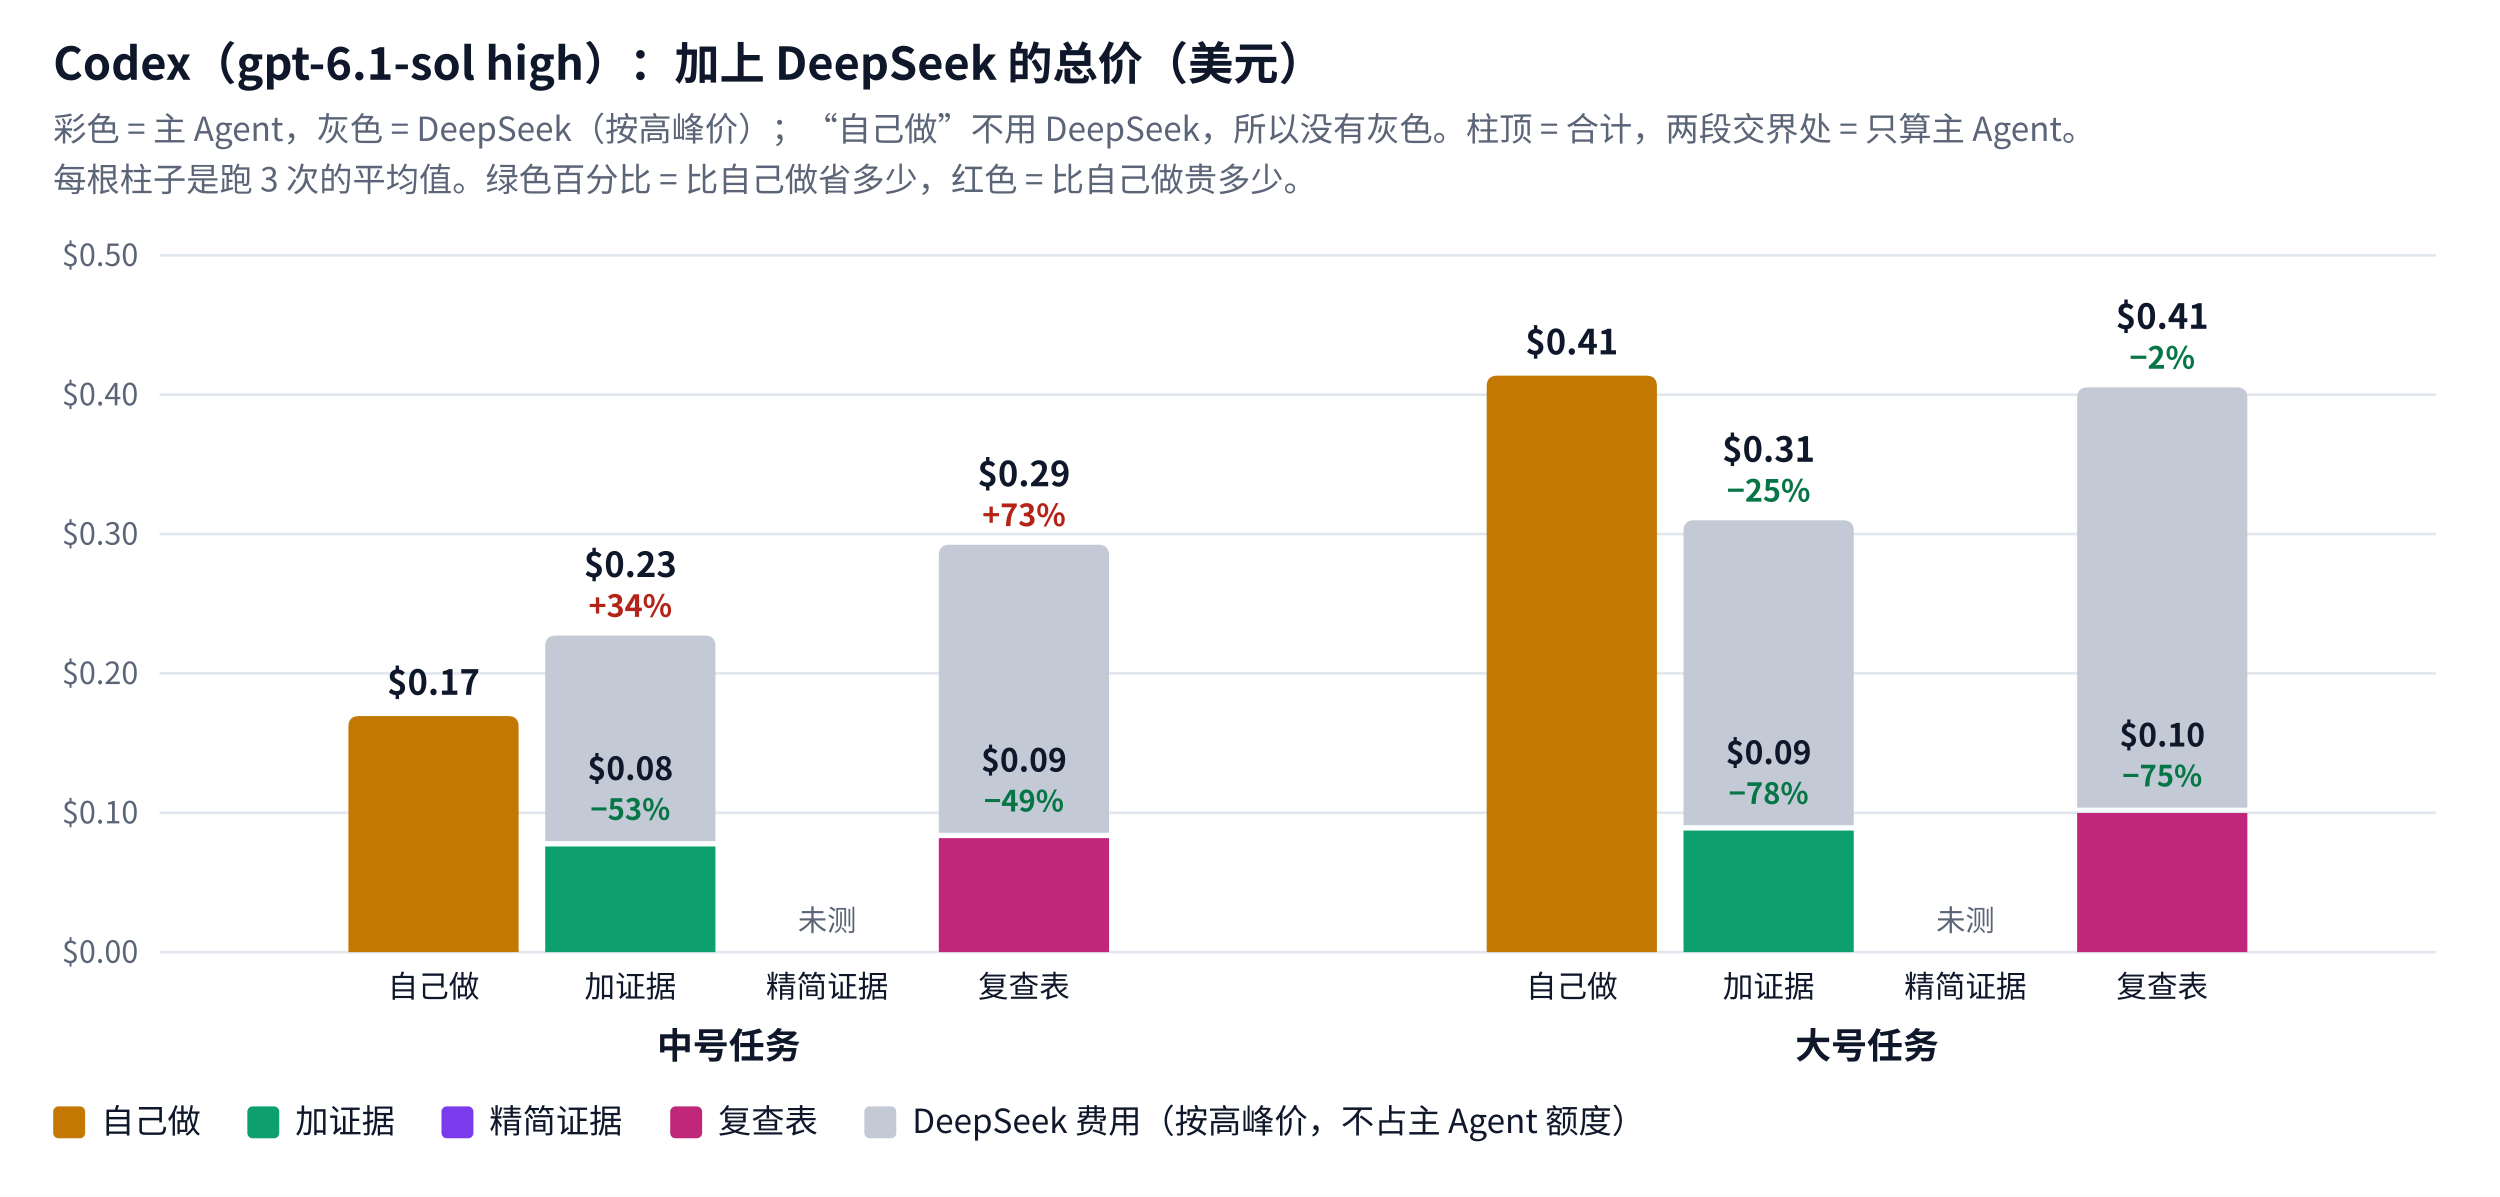
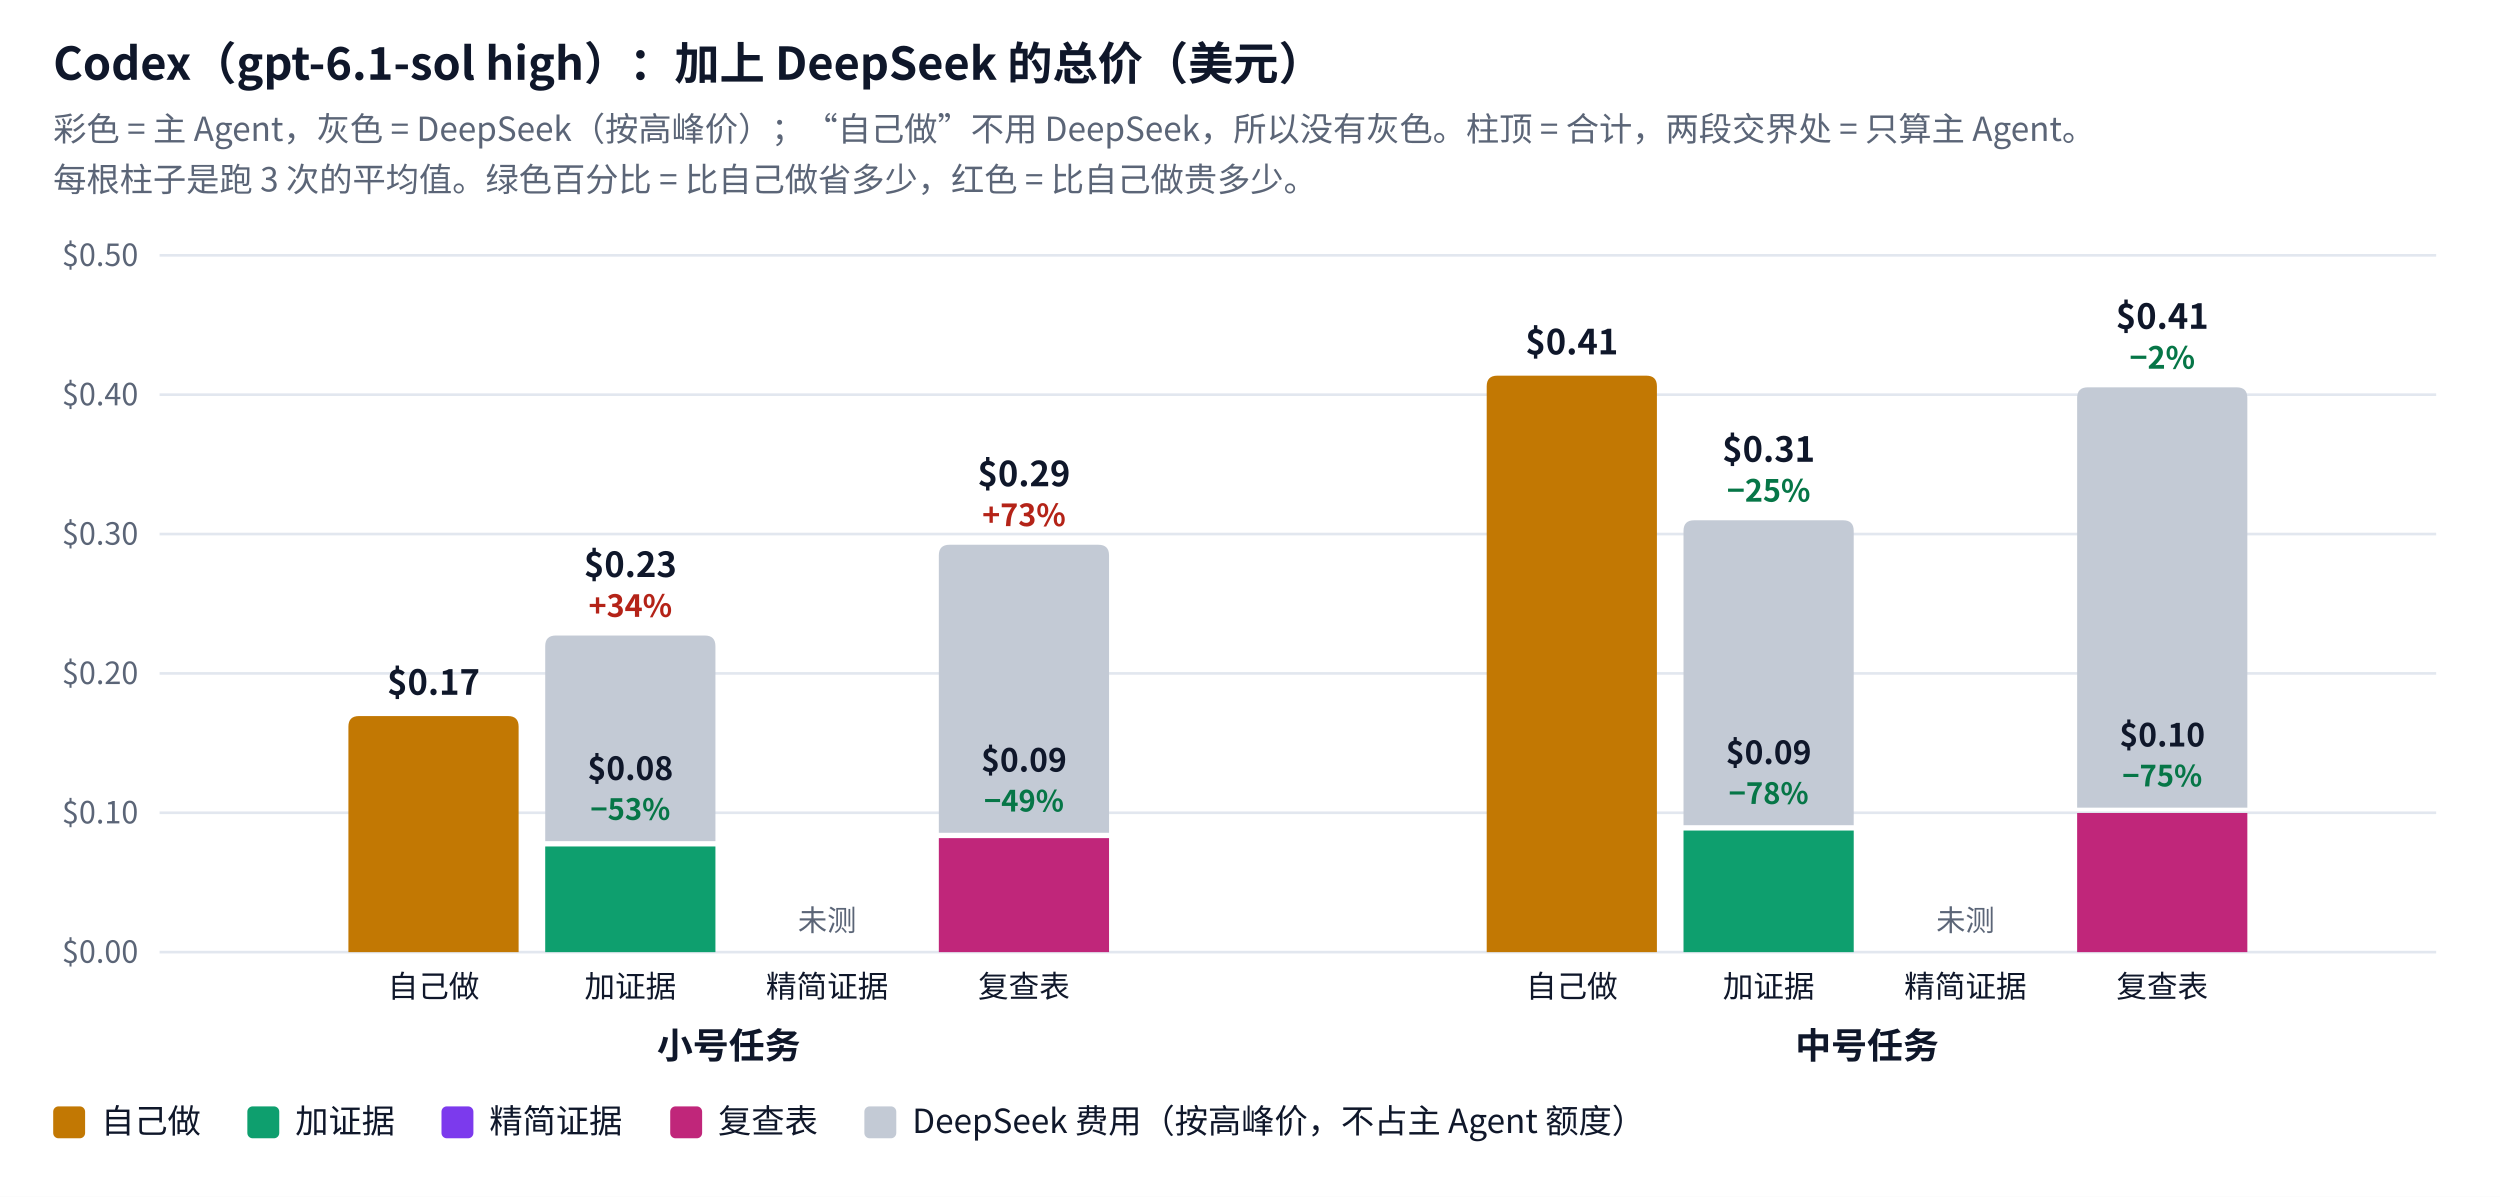
<svg xmlns="http://www.w3.org/2000/svg" width="940" height="450" viewBox="0 0 940 450" font-family="-apple-system, 'Segoe UI', 'PingFang SC', 'Noto Sans CJK SC', Helvetica, Arial, sans-serif">
  <rect width="940" height="450" fill="#FFFFFF" />
  <text x="20" y="30" font-size="17" font-weight="600" fill="#0F172A">Codex（gpt-6.1-sol high）：加上 DeepSeek 的总价（美元）</text>
  <text x="20" y="53" font-size="12.5" fill="#5B6577">彩色 = 主 Agent，灰色 = DeepSeek（按高峰价）；“自己做”不用 DeepSeek，所以没有灰色。柱顶 = 合计，两段交界处 = 只算主 Agent。</text>
  <text x="20" y="72" font-size="12.5" fill="#5B6577">每根柱子是跑 3 次的平均值。绿色百分比 = 比自己做省多少，红色 = 比自己做贵多少。</text>
  <line x1="60" x2="916" y1="358" y2="358" stroke="#E2E7EF" />
  <text x="52" y="362" font-size="11.5" fill="#5B6577" text-anchor="end">$0.00</text>
  <line x1="60" x2="916" y1="305.6" y2="305.6" stroke="#E2E7EF" />
  <text x="52" y="309.6" font-size="11.5" fill="#5B6577" text-anchor="end">$0.10</text>
  <line x1="60" x2="916" y1="253.2" y2="253.2" stroke="#E2E7EF" />
  <text x="52" y="257.2" font-size="11.5" fill="#5B6577" text-anchor="end">$0.20</text>
  <line x1="60" x2="916" y1="200.8" y2="200.8" stroke="#E2E7EF" />
  <text x="52" y="204.8" font-size="11.5" fill="#5B6577" text-anchor="end">$0.30</text>
  <line x1="60" x2="916" y1="148.4" y2="148.4" stroke="#E2E7EF" />
  <text x="52" y="152.4" font-size="11.5" fill="#5B6577" text-anchor="end">$0.40</text>
  <line x1="60" x2="916" y1="96" y2="96" stroke="#E2E7EF" />
  <text x="52" y="100" font-size="11.5" fill="#5B6577" text-anchor="end">$0.50</text>
  <text x="163" y="375" font-size="11.5" fill="#0F172A" text-anchor="middle">自己做</text>
  <path d="M131,358 V273.236 Q131,269.236 135,269.236 H191 Q195,269.236 195,273.236 V358 Z" fill="#C27803" />
  <text x="163" y="261.236" font-size="13" font-weight="600" fill="#0F172A" text-anchor="middle">$0.17</text>
  <text x="237" y="375" font-size="11.5" fill="#0F172A" text-anchor="middle">加证据</text>
  <rect x="205" y="318.273" width="64" height="39.727" fill="#0E9F6E" />
  <path d="M205,316.273 V242.954 Q205,238.954 209,238.954 H265 Q269,238.954 269,242.954 V316.273 Z" fill="#C3CAD5" />
  <text x="237" y="216.954" font-size="13" font-weight="600" fill="#0F172A" text-anchor="middle">$0.23</text>
  <text x="237" y="231.954" font-size="11.5" font-weight="600" fill="#B42318" text-anchor="middle">+34%</text>
  <text x="237" y="293.273" font-size="12" font-weight="600" fill="#0F172A" text-anchor="middle">$0.08</text>
  <text x="237" y="308.273" font-size="11" font-weight="600" fill="#067647" text-anchor="middle">−53%</text>
  <text x="311" y="375" font-size="11.5" fill="#0F172A" text-anchor="middle">精简证据</text>
  <text x="311" y="350" font-size="11" fill="#5B6577" text-anchor="middle">未测</text>
  <text x="385" y="375" font-size="11.5" fill="#0F172A" text-anchor="middle">复查表</text>
  <rect x="353" y="315.134" width="64" height="42.866" fill="#C0267A" />
  <path d="M353,313.134 V208.83 Q353,204.83 357,204.83 H413 Q417,204.83 417,208.83 V313.134 Z" fill="#C3CAD5" />
  <text x="385" y="182.83" font-size="13" font-weight="600" fill="#0F172A" text-anchor="middle">$0.29</text>
  <text x="385" y="197.83" font-size="11.5" font-weight="600" fill="#B42318" text-anchor="middle">+73%</text>
  <text x="385" y="290.134" font-size="12" font-weight="600" fill="#0F172A" text-anchor="middle">$0.09</text>
  <text x="385" y="305.134" font-size="11" font-weight="600" fill="#067647" text-anchor="middle">−49%</text>
-   <text x="274" y="398" font-size="13.5" font-weight="600" fill="#0F172A" text-anchor="middle">中号任务</text>
+   <text x="274" y="398" font-size="13.5" font-weight="600" fill="#0F172A" text-anchor="middle">小号任务</text>
  <text x="591" y="375" font-size="11.5" fill="#0F172A" text-anchor="middle">自己做</text>
  <path d="M559,358 V145.248 Q559,141.248 563,141.248 H619 Q623,141.248 623,145.248 V358 Z" fill="#C27803" />
  <text x="591" y="133.248" font-size="13" font-weight="600" fill="#0F172A" text-anchor="middle">$0.41</text>
  <text x="665" y="375" font-size="11.5" fill="#0F172A" text-anchor="middle">加证据</text>
  <rect x="633" y="312.282" width="64" height="45.718" fill="#0E9F6E" />
  <path d="M633,310.282 V199.625 Q633,195.625 637,195.625 H693 Q697,195.625 697,199.625 V310.282 Z" fill="#C3CAD5" />
  <text x="665" y="173.625" font-size="13" font-weight="600" fill="#0F172A" text-anchor="middle">$0.31</text>
  <text x="665" y="188.625" font-size="11.5" font-weight="600" fill="#067647" text-anchor="middle">−25%</text>
  <text x="665" y="287.282" font-size="12" font-weight="600" fill="#0F172A" text-anchor="middle">$0.09</text>
  <text x="665" y="302.282" font-size="11" font-weight="600" fill="#067647" text-anchor="middle">−78%</text>
  <text x="739" y="375" font-size="11.5" fill="#0F172A" text-anchor="middle">精简证据</text>
  <text x="739" y="350" font-size="11" fill="#5B6577" text-anchor="middle">未测</text>
  <text x="813" y="375" font-size="11.5" fill="#0F172A" text-anchor="middle">复查表</text>
  <rect x="781" y="305.684" width="64" height="52.316" fill="#C0267A" />
  <path d="M781,303.684 V149.636 Q781,145.636 785,145.636 H841 Q845,145.636 845,149.636 V303.684 Z" fill="#C3CAD5" />
  <text x="813" y="123.636" font-size="13" font-weight="600" fill="#0F172A" text-anchor="middle">$0.41</text>
  <text x="813" y="138.636" font-size="11.5" font-weight="600" fill="#067647" text-anchor="middle">−2%</text>
  <text x="813" y="280.684" font-size="12" font-weight="600" fill="#0F172A" text-anchor="middle">$0.10</text>
  <text x="813" y="295.684" font-size="11" font-weight="600" fill="#067647" text-anchor="middle">−75%</text>
-   <text x="702" y="398" font-size="13.5" font-weight="600" fill="#0F172A" text-anchor="middle">大号任务</text>
+   <text x="702" y="398" font-size="13.5" font-weight="600" fill="#0F172A" text-anchor="middle">中号任务</text>
  <rect x="20" y="416" width="12" height="12" rx="2" fill="#C27803" />
  <text x="38" y="426" font-size="12.5" fill="#0F172A">自己做</text>
  <rect x="93" y="416" width="12" height="12" rx="2" fill="#0E9F6E" />
  <text x="111" y="426" font-size="12.5" fill="#0F172A">加证据</text>
  <rect x="166" y="416" width="12" height="12" rx="2" fill="#7C3AED" />
  <text x="184" y="426" font-size="12.5" fill="#0F172A">精简证据</text>
  <rect x="252" y="416" width="12" height="12" rx="2" fill="#C0267A" />
  <text x="270" y="426" font-size="12.5" fill="#0F172A">复查表</text>
  <rect x="325" y="416" width="12" height="12" rx="2" fill="#C3CAD5" />
  <text x="343" y="426" font-size="12.5" fill="#0F172A">DeepSeek 费用（按高峰价，不占主 Agent 额度）</text>
</svg>
